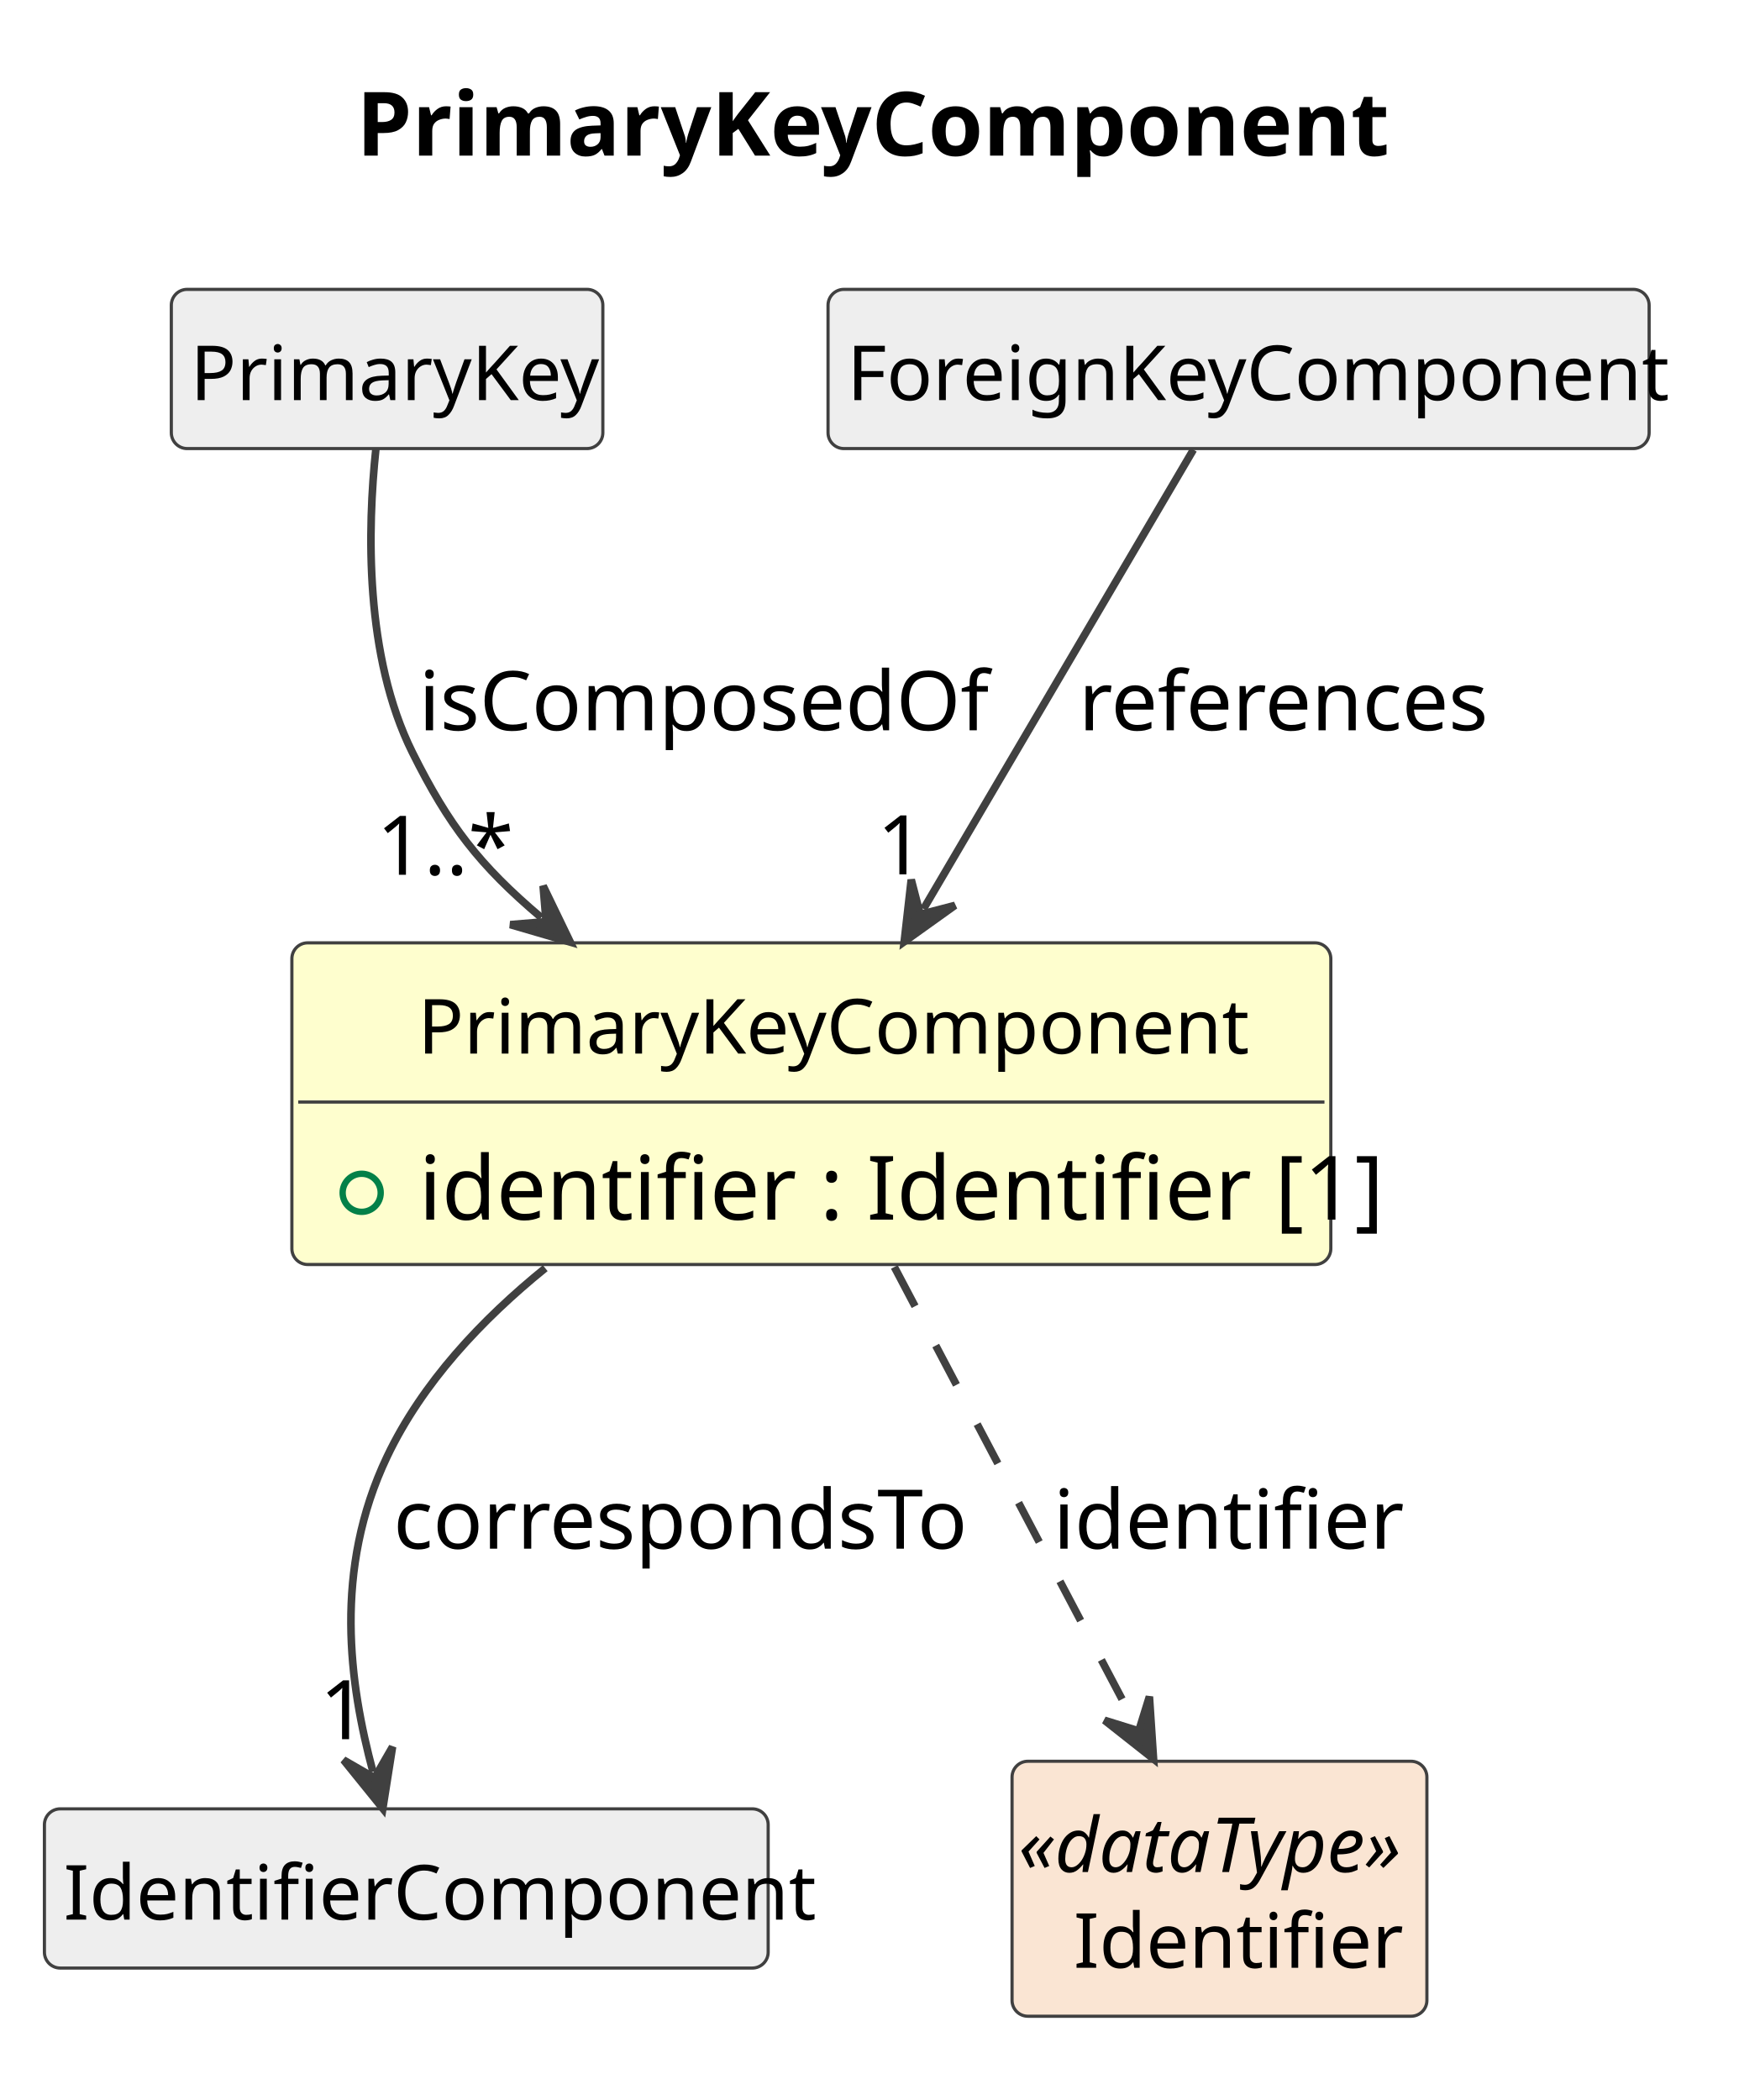
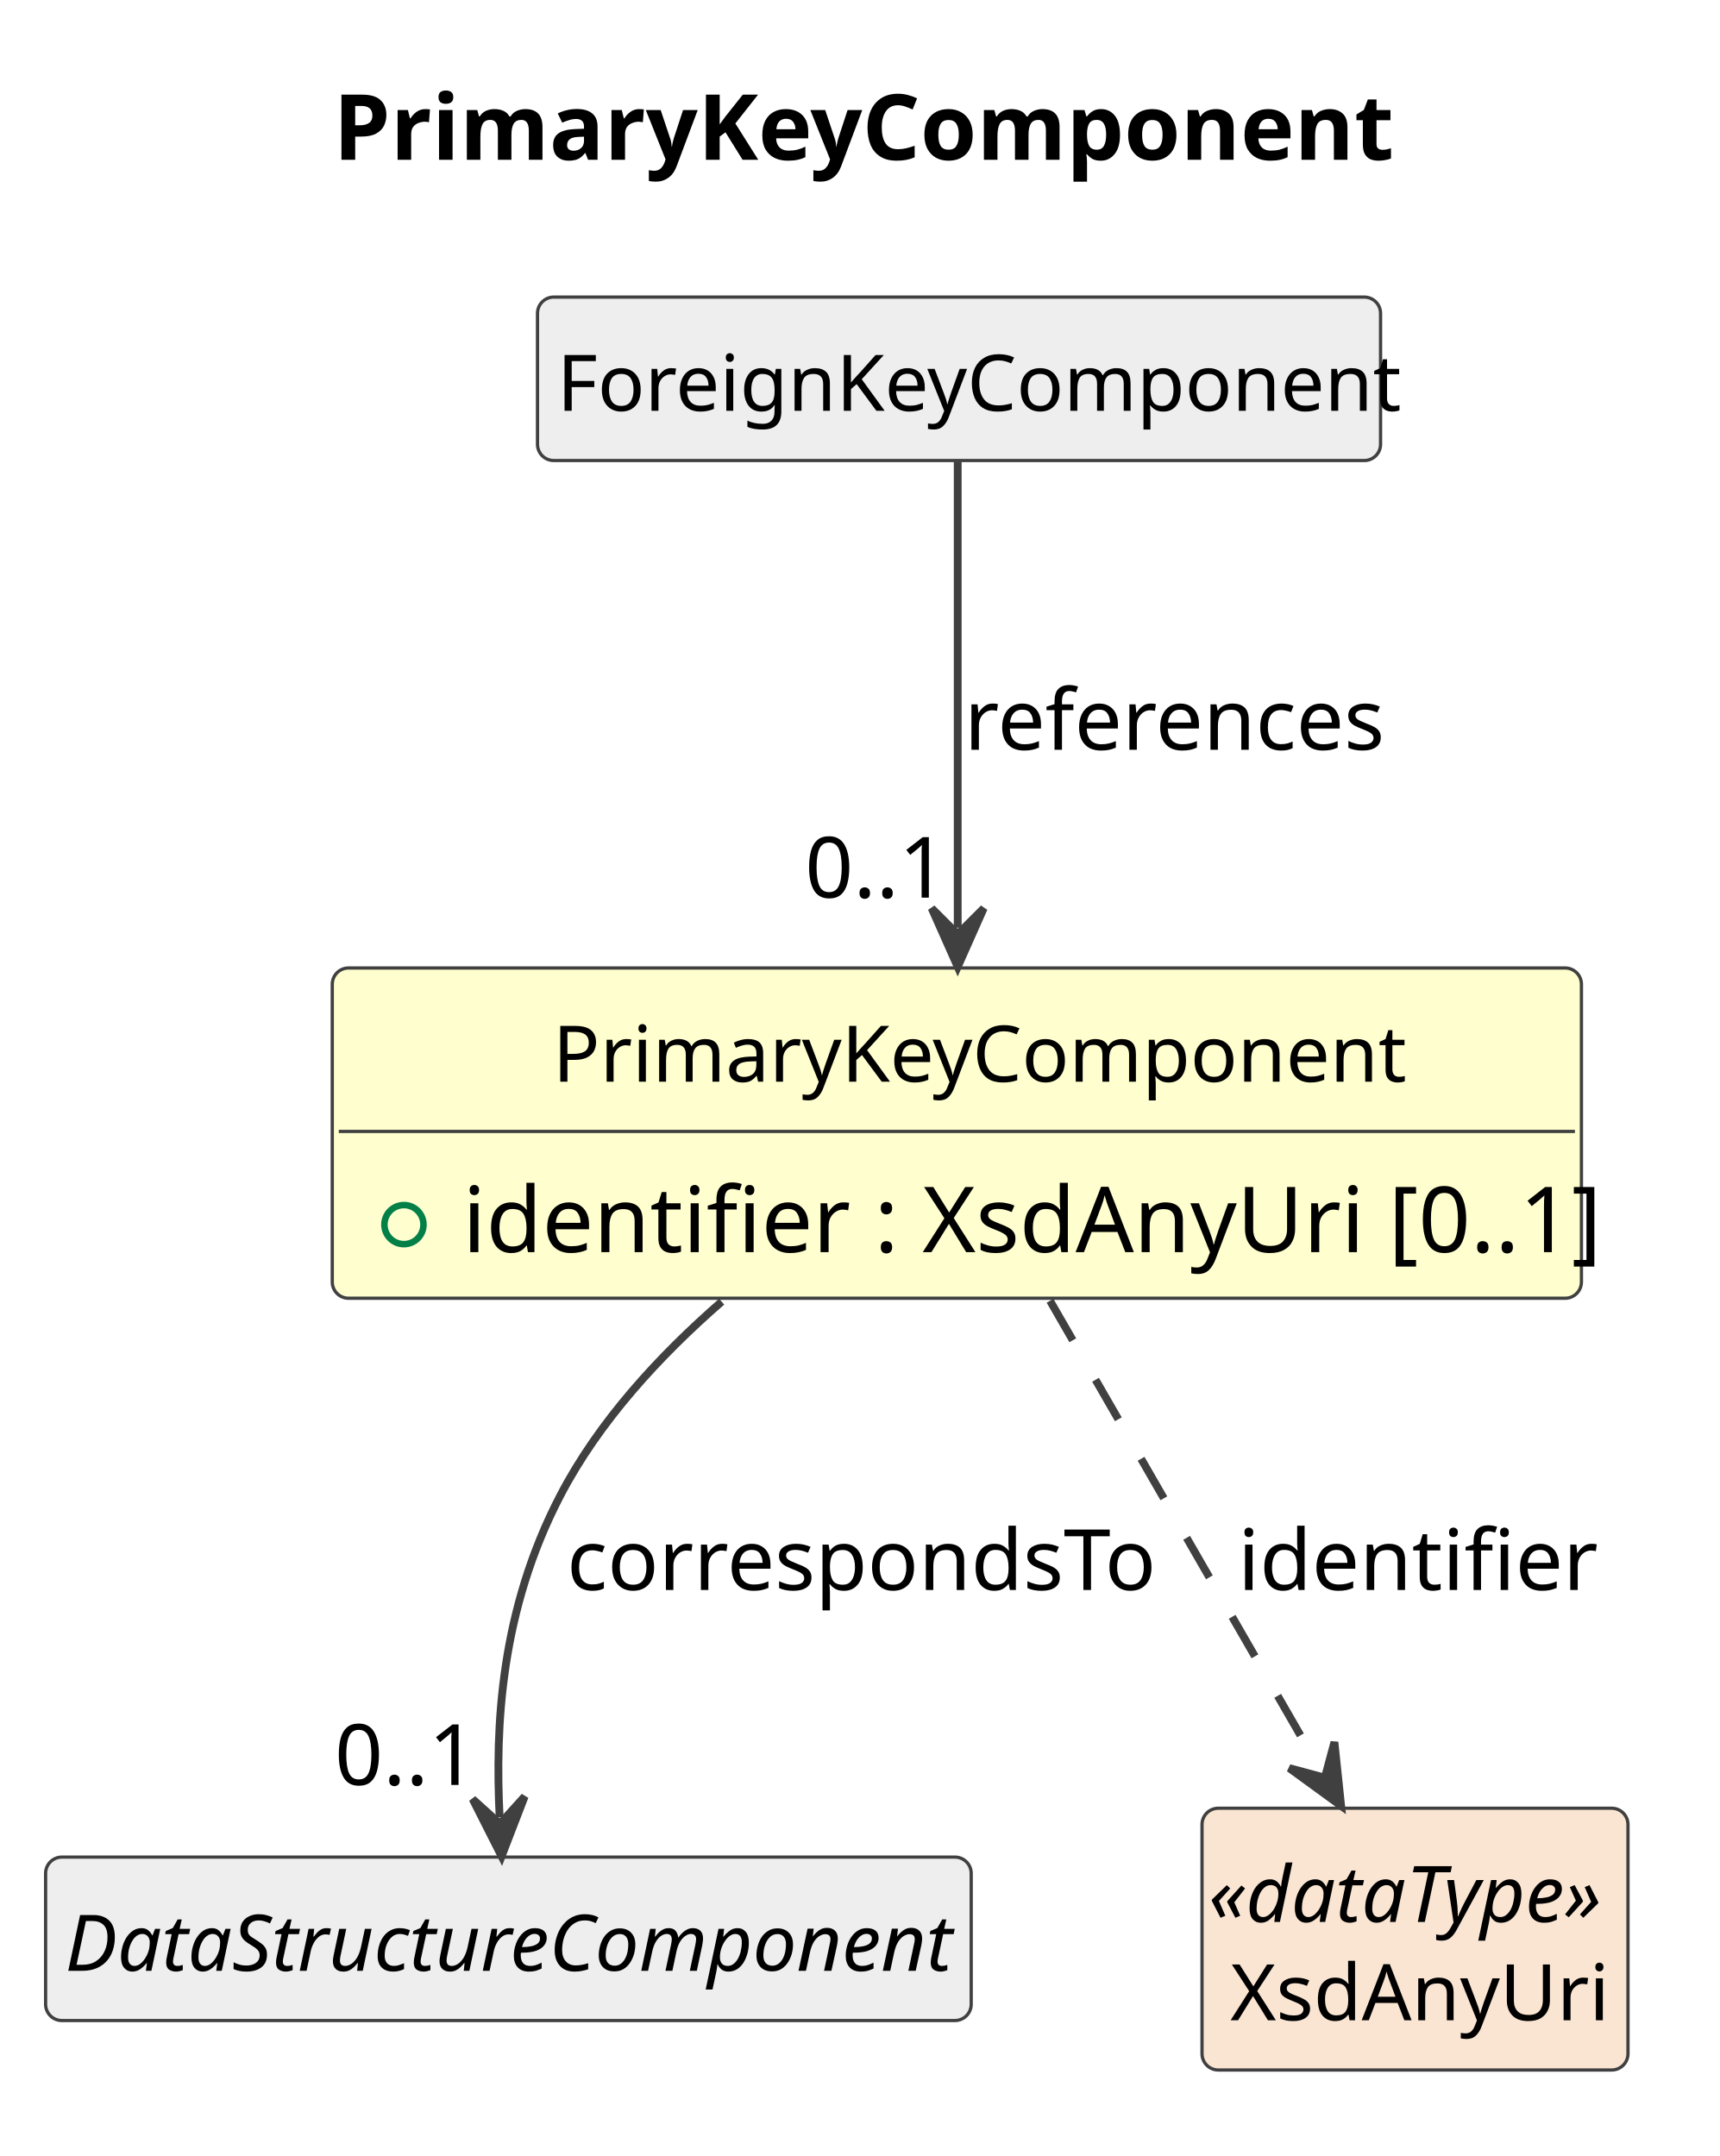
- <svg xmlns="http://www.w3.org/2000/svg" contentStyleType="text/css" data-diagram-type="CLASS" height="331px" preserveAspectRatio="none" style="width:274px;height:331px;background:#FFFFFF;" version="1.1" viewBox="0 0 274 331" width="274px" zoomAndPan="magnify">
+ <svg xmlns="http://www.w3.org/2000/svg" contentStyleType="text/css" data-diagram-type="CLASS" height="331px" preserveAspectRatio="none" style="width:264px;height:331px;background:#FFFFFF;" version="1.1" viewBox="0 0 264 331" width="264px" zoomAndPan="magnify">
  <defs />
  <g>
    <g class="title" data-source-line="1">
-       <text fill="#000000" font-family="sans-serif" font-size="14" font-weight="700" lengthAdjust="spacing" textLength="155.593" x="56.156" y="24.533">PrimaryKeyComponent</text>
+       <text fill="#000000" font-family="sans-serif" font-size="14" font-weight="700" lengthAdjust="spacing" textLength="155.593" x="51.144" y="24.533">PrimaryKeyComponent</text>
    </g>
    <g class="entity" data-qualified-name="PrimaryKeyComponent" data-source-line="12" id="ent0002">
-       <rect fill="#FEFECE" height="50.703" rx="2.5" ry="2.5" style="stroke:#404040;stroke-width:0.5;" width="163.737" x="46" y="148.609" />
-       <text fill="#000000" font-family="sans-serif" font-size="12" lengthAdjust="spacing" textLength="124.049" x="65.844" y="166.066">PrimaryKeyComponent</text>
-       <line style="stroke:#404040;stroke-width:0.5;" x1="47" x2="208.737" y1="173.703" y2="173.703" />
+       <rect fill="#FEFECE" height="50.703" rx="2.5" ry="2.5" style="stroke:#404040;stroke-width:0.5;" width="191.737" x="51" y="148.609" />
+       <text fill="#000000" font-family="sans-serif" font-size="12" lengthAdjust="spacing" textLength="124.049" x="84.844" y="166.066">PrimaryKeyComponent</text>
+       <line style="stroke:#404040;stroke-width:0.5;" x1="52" x2="241.737" y1="173.703" y2="173.703" />
      <g data-visibility-modifier="PUBLIC_FIELD">
-         <ellipse cx="57" cy="188.008" fill="none" rx="3" ry="3" style="stroke:#038048;stroke-width:1;" />
+         <ellipse cx="62" cy="188.008" fill="none" rx="3" ry="3" style="stroke:#038048;stroke-width:1;" />
      </g>
-       <text fill="#000000" font-family="sans-serif" font-size="14" lengthAdjust="spacing" textLength="137.737" x="66" y="192.236">identifier : Identifier [1]</text>
+       <text fill="#000000" font-family="sans-serif" font-size="14" lengthAdjust="spacing" textLength="165.737" x="71" y="192.236">identifier : XsdAnyUri [0..1]</text>
    </g>
-     <g class="entity" data-qualified-name="PrimaryKey" data-source-line="15" id="ent0003">
-       <rect fill="#EEEEEE" height="25.094" rx="2.5" ry="2.5" style="stroke:#404040;stroke-width:0.5;" width="68.01" x="27" y="45.609" />
-       <text fill="#000000" font-family="sans-serif" font-size="12" lengthAdjust="spacing" textLength="62.01" x="30" y="63.066">PrimaryKey</text>
+     <g class="entity" data-qualified-name="DataStructureComponent" data-source-line="15" id="ent0003">
+       <rect fill="#EEEEEE" height="25.094" rx="2.5" ry="2.5" style="stroke:#404040;stroke-width:0.5;" width="142.072" x="7" y="285.109" />
+       <text fill="#000000" font-family="sans-serif" font-size="12" font-style="italic" lengthAdjust="spacing" textLength="136.072" x="10" y="302.566">DataStructureComponent</text>
    </g>
-     <g class="entity" data-qualified-name="IdentifierComponent" data-source-line="17" id="ent0005">
-       <rect fill="#EEEEEE" height="25.094" rx="2.5" ry="2.5" style="stroke:#404040;stroke-width:0.5;" width="114.064" x="7" y="285.109" />
-       <text fill="#000000" font-family="sans-serif" font-size="12" lengthAdjust="spacing" textLength="108.064" x="10" y="302.566">IdentifierComponent</text>
+     <g class="entity" data-qualified-name="ForeignKeyComponent" data-source-line="17" id="ent0005">
+       <rect fill="#EEEEEE" height="25.094" rx="2.5" ry="2.5" style="stroke:#404040;stroke-width:0.5;" width="129.404" x="82.5" y="45.609" />
+       <text fill="#000000" font-family="sans-serif" font-size="12" lengthAdjust="spacing" textLength="123.404" x="85.5" y="63.066">ForeignKeyComponent</text>
    </g>
-     <g class="entity" data-qualified-name="ForeignKeyComponent" data-source-line="19" id="ent0007">
-       <rect fill="#EEEEEE" height="25.094" rx="2.5" ry="2.5" style="stroke:#404040;stroke-width:0.5;" width="129.404" x="130.5" y="45.609" />
-       <text fill="#000000" font-family="sans-serif" font-size="12" lengthAdjust="spacing" textLength="123.404" x="133.5" y="63.066">ForeignKeyComponent</text>
+     <g class="entity" data-qualified-name="XsdAnyUri" data-source-line="19" id="ent0007">
+       <rect fill="#FAE5D3" height="40.188" rx="2.5" ry="2.5" style="stroke:#404040;stroke-width:0.5;" width="65.381" x="184.5" y="277.609" />
+       <text fill="#000000" font-family="sans-serif" font-size="12" font-style="italic" lengthAdjust="spacing" textLength="63.381" x="185.5" y="295.066">«dataType»</text>
+       <text fill="#000000" font-family="sans-serif" font-size="12" lengthAdjust="spacing" textLength="56.684" x="188.849" y="310.16">XsdAnyUri</text>
    </g>
-     <g class="entity" data-qualified-name="Identifier" data-source-line="21" id="ent0009">
-       <rect fill="#FAE5D3" height="40.188" rx="2.5" ry="2.5" style="stroke:#404040;stroke-width:0.5;" width="65.381" x="159.5" y="277.609" />
-       <text fill="#000000" font-family="sans-serif" font-size="12" font-style="italic" lengthAdjust="spacing" textLength="63.381" x="160.5" y="295.066">«dataType»</text>
-       <text fill="#000000" font-family="sans-serif" font-size="12" lengthAdjust="spacing" textLength="46.025" x="169.178" y="310.16">Identifier</text>
+     <g class="link" data-entity-1="ent0002" data-entity-2="ent0003" data-link-type="dependency" data-source-line="16" id="lnk4">
+       <path codeLine="16" d="M110.77,199.839 C101.2,208.169 91.9,218.269 86,229.609 C76.8,247.269 75.99,265.027 76.69,278.997" fill="none" id="PrimaryKeyComponent-to-DataStructureComponent" style="stroke:#404040;stroke-width:1.2;" />
+       <polygon fill="#404040" points="76.99,284.989,80.535,275.8,76.74,279.996,72.545,276.201,76.99,284.989" style="stroke:#404040;stroke-width:1.2;" />
+       <text fill="#000000" font-family="sans-serif" font-size="13" lengthAdjust="spacing" textLength="86.709" x="87" y="244.105">correspondsTo</text>
+       <text fill="#000000" font-family="sans-serif" font-size="13" lengthAdjust="spacing" textLength="21.684" x="51.368" y="274.032">0..1</text>
    </g>
-     <g class="link" data-entity-1="ent0003" data-entity-2="ent0002" data-link-type="dependency" data-source-line="16" id="lnk4">
-       <path codeLine="16" d="M59.24,70.749 C57.91,83.269 57.43,103.409 65,118.609 C70.74,130.129 75.53,136.353 85.3,144.623" fill="none" id="PrimaryKey-to-PrimaryKeyComponent" style="stroke:#404040;stroke-width:1.2;" />
-       <polygon fill="#404040" points="89.88,148.499,85.595,139.632,86.064,145.269,80.426,145.738,89.88,148.499" style="stroke:#404040;stroke-width:1.2;" />
-       <text fill="#000000" font-family="sans-serif" font-size="13" lengthAdjust="spacing" textLength="85.979" x="66" y="115.105">isComposedOf</text>
-       <text fill="#000000" font-family="sans-serif" font-size="13" lengthAdjust="spacing" textLength="19.513" x="59.367" y="137.881">1..*</text>
+     <g class="link" data-entity-1="ent0005" data-entity-2="ent0002" data-link-type="dependency" data-source-line="18" id="lnk6">
+       <path codeLine="18" d="M147,70.879 C147,89.079 147,118.469 147,142.439" fill="none" id="ForeignKeyComponent-to-PrimaryKeyComponent" style="stroke:#404040;stroke-width:1.2;" />
+       <polygon fill="#404040" points="147,148.439,151,139.439,147,143.439,143,139.439,147,148.439" style="stroke:#404040;stroke-width:1.2;" />
+       <text fill="#000000" font-family="sans-serif" font-size="13" lengthAdjust="spacing" textLength="61.42" x="148" y="115.105">references</text>
+       <text fill="#000000" font-family="sans-serif" font-size="13" lengthAdjust="spacing" textLength="21.684" x="123.556" y="137.806">0..1</text>
    </g>
-     <g class="link" data-entity-1="ent0002" data-entity-2="ent0005" data-link-type="dependency" data-source-line="18" id="lnk6">
-       <path codeLine="18" d="M85.93,199.889 C75.92,207.989 66.54,217.969 61,229.609 C52.5,247.489 55.058,265.374 58.778,279.264" fill="none" id="PrimaryKeyComponent-to-IdentifierComponent" style="stroke:#404040;stroke-width:1.2;" />
-       <polygon fill="#404040" points="60.33,285.059,61.865,275.331,59.036,280.23,54.138,277.401,60.33,285.059" style="stroke:#404040;stroke-width:1.2;" />
-       <text fill="#000000" font-family="sans-serif" font-size="13" lengthAdjust="spacing" textLength="86.709" x="62" y="244.105">correspondsTo</text>
-       <text fill="#000000" font-family="sans-serif" font-size="13" lengthAdjust="spacing" textLength="7.23" x="50.407" y="274.131">1</text>
-     </g>
-     <g class="link" data-entity-1="ent0007" data-entity-2="ent0002" data-link-type="dependency" data-source-line="20" id="lnk8">
-       <path codeLine="20" d="M188.08,70.879 C177.38,89.079 159.631,119.297 145.541,143.267" fill="none" id="ForeignKeyComponent-to-PrimaryKeyComponent" style="stroke:#404040;stroke-width:1.2;" />
-       <polygon fill="#404040" points="142.5,148.439,150.509,142.708,145.034,144.129,143.612,138.654,142.5,148.439" style="stroke:#404040;stroke-width:1.2;" />
-       <text fill="#000000" font-family="sans-serif" font-size="13" lengthAdjust="spacing" textLength="61.42" x="170" y="115.105">references</text>
-       <text fill="#000000" font-family="sans-serif" font-size="13" lengthAdjust="spacing" textLength="7.23" x="138.241" y="137.806">1</text>
-     </g>
-     <g class="link" data-entity-1="ent0002" data-entity-2="ent0009" data-link-type="dependency" data-source-line="22" id="lnk10">
-       <path codeLine="22" d="M140.95,199.699 C153,222.579 167.935,250.91 179.005,271.94" fill="none" id="PrimaryKeyComponent-to-Identifier" style="stroke:#404040;stroke-width:1.2;stroke-dasharray:7,7;" />
-       <polygon fill="#404040" points="181.8,277.249,181.147,267.422,179.471,272.825,174.068,271.149,181.8,277.249" style="stroke:#404040;stroke-width:1.2;" />
-       <text fill="#000000" font-family="sans-serif" font-size="13" lengthAdjust="spacing" textLength="49.137" x="166" y="244.105">identifier</text>
+     <g class="link" data-entity-1="ent0002" data-entity-2="ent0007" data-link-type="dependency" data-source-line="20" id="lnk8">
+       <path codeLine="20" d="M161.17,199.699 C174.35,222.579 190.734,251.021 202.854,272.051" fill="none" id="PrimaryKeyComponent-to-XsdAnyUri" style="stroke:#404040;stroke-width:1.2;stroke-dasharray:7,7;" />
+       <polygon fill="#404040" points="205.85,277.249,204.822,267.454,203.353,272.917,197.89,271.449,205.85,277.249" style="stroke:#404040;stroke-width:1.2;" />
+       <text fill="#000000" font-family="sans-serif" font-size="13" lengthAdjust="spacing" textLength="49.137" x="190" y="244.105">identifier</text>
    </g>
  </g>
</svg>
